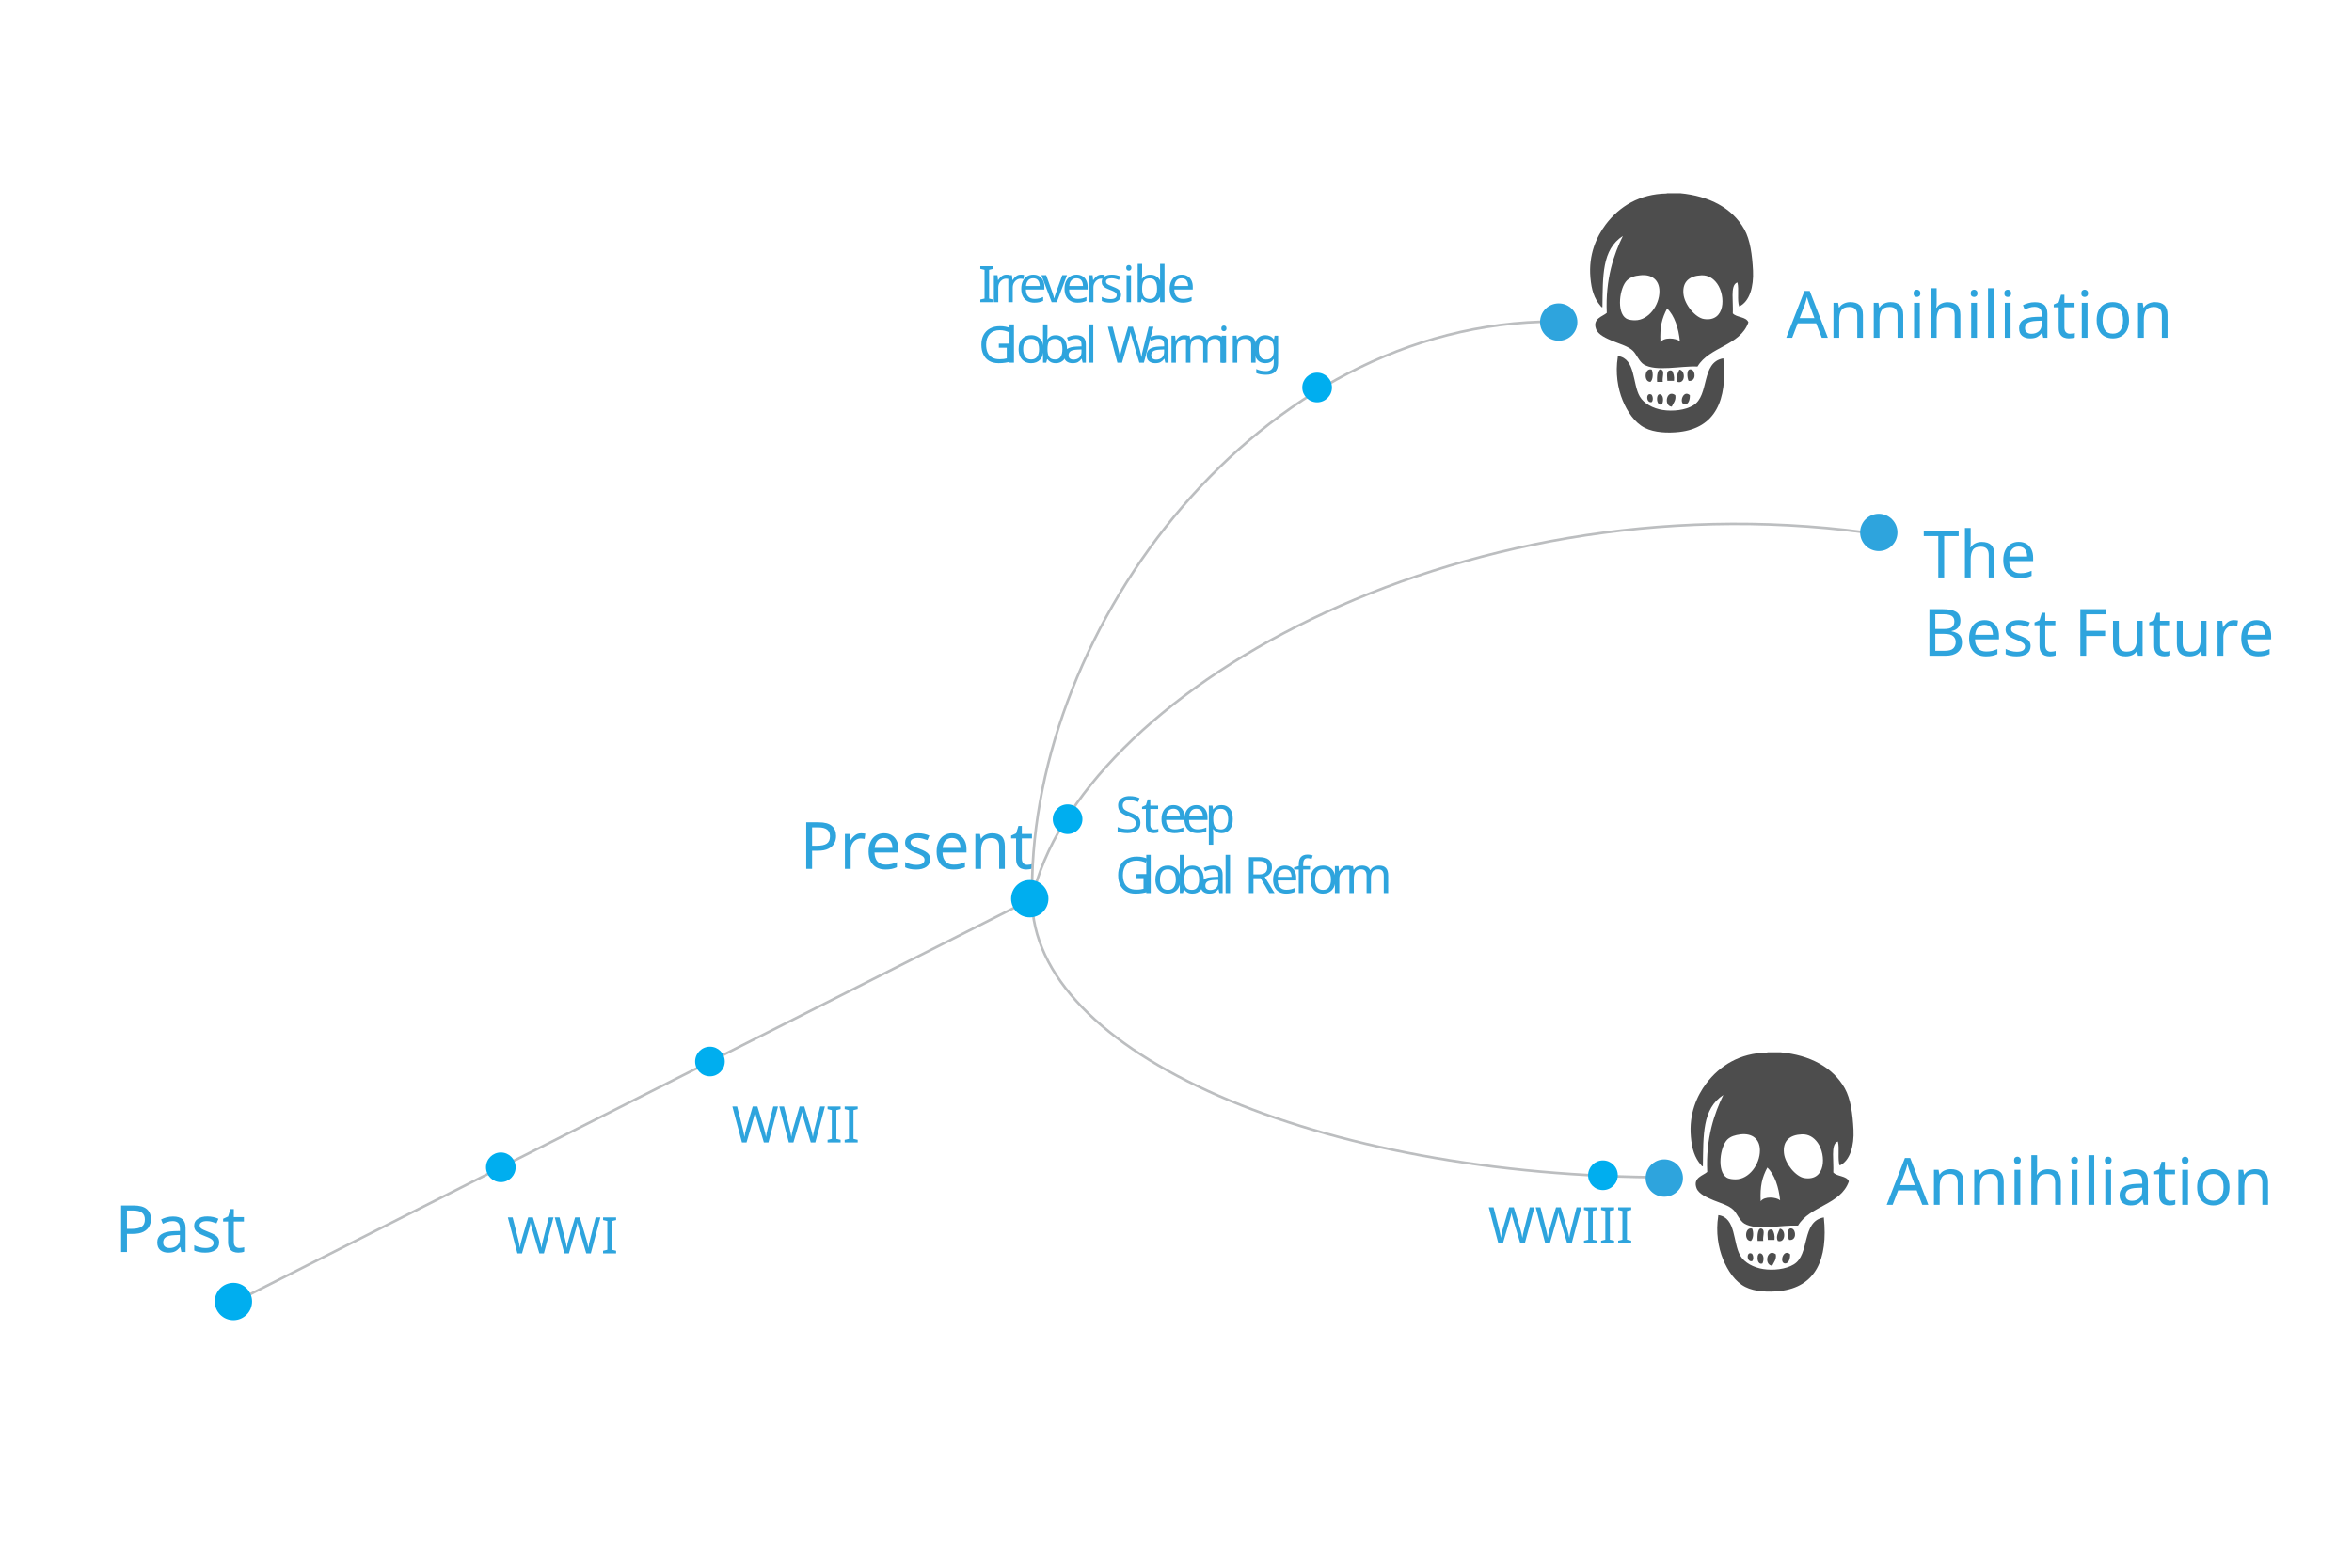
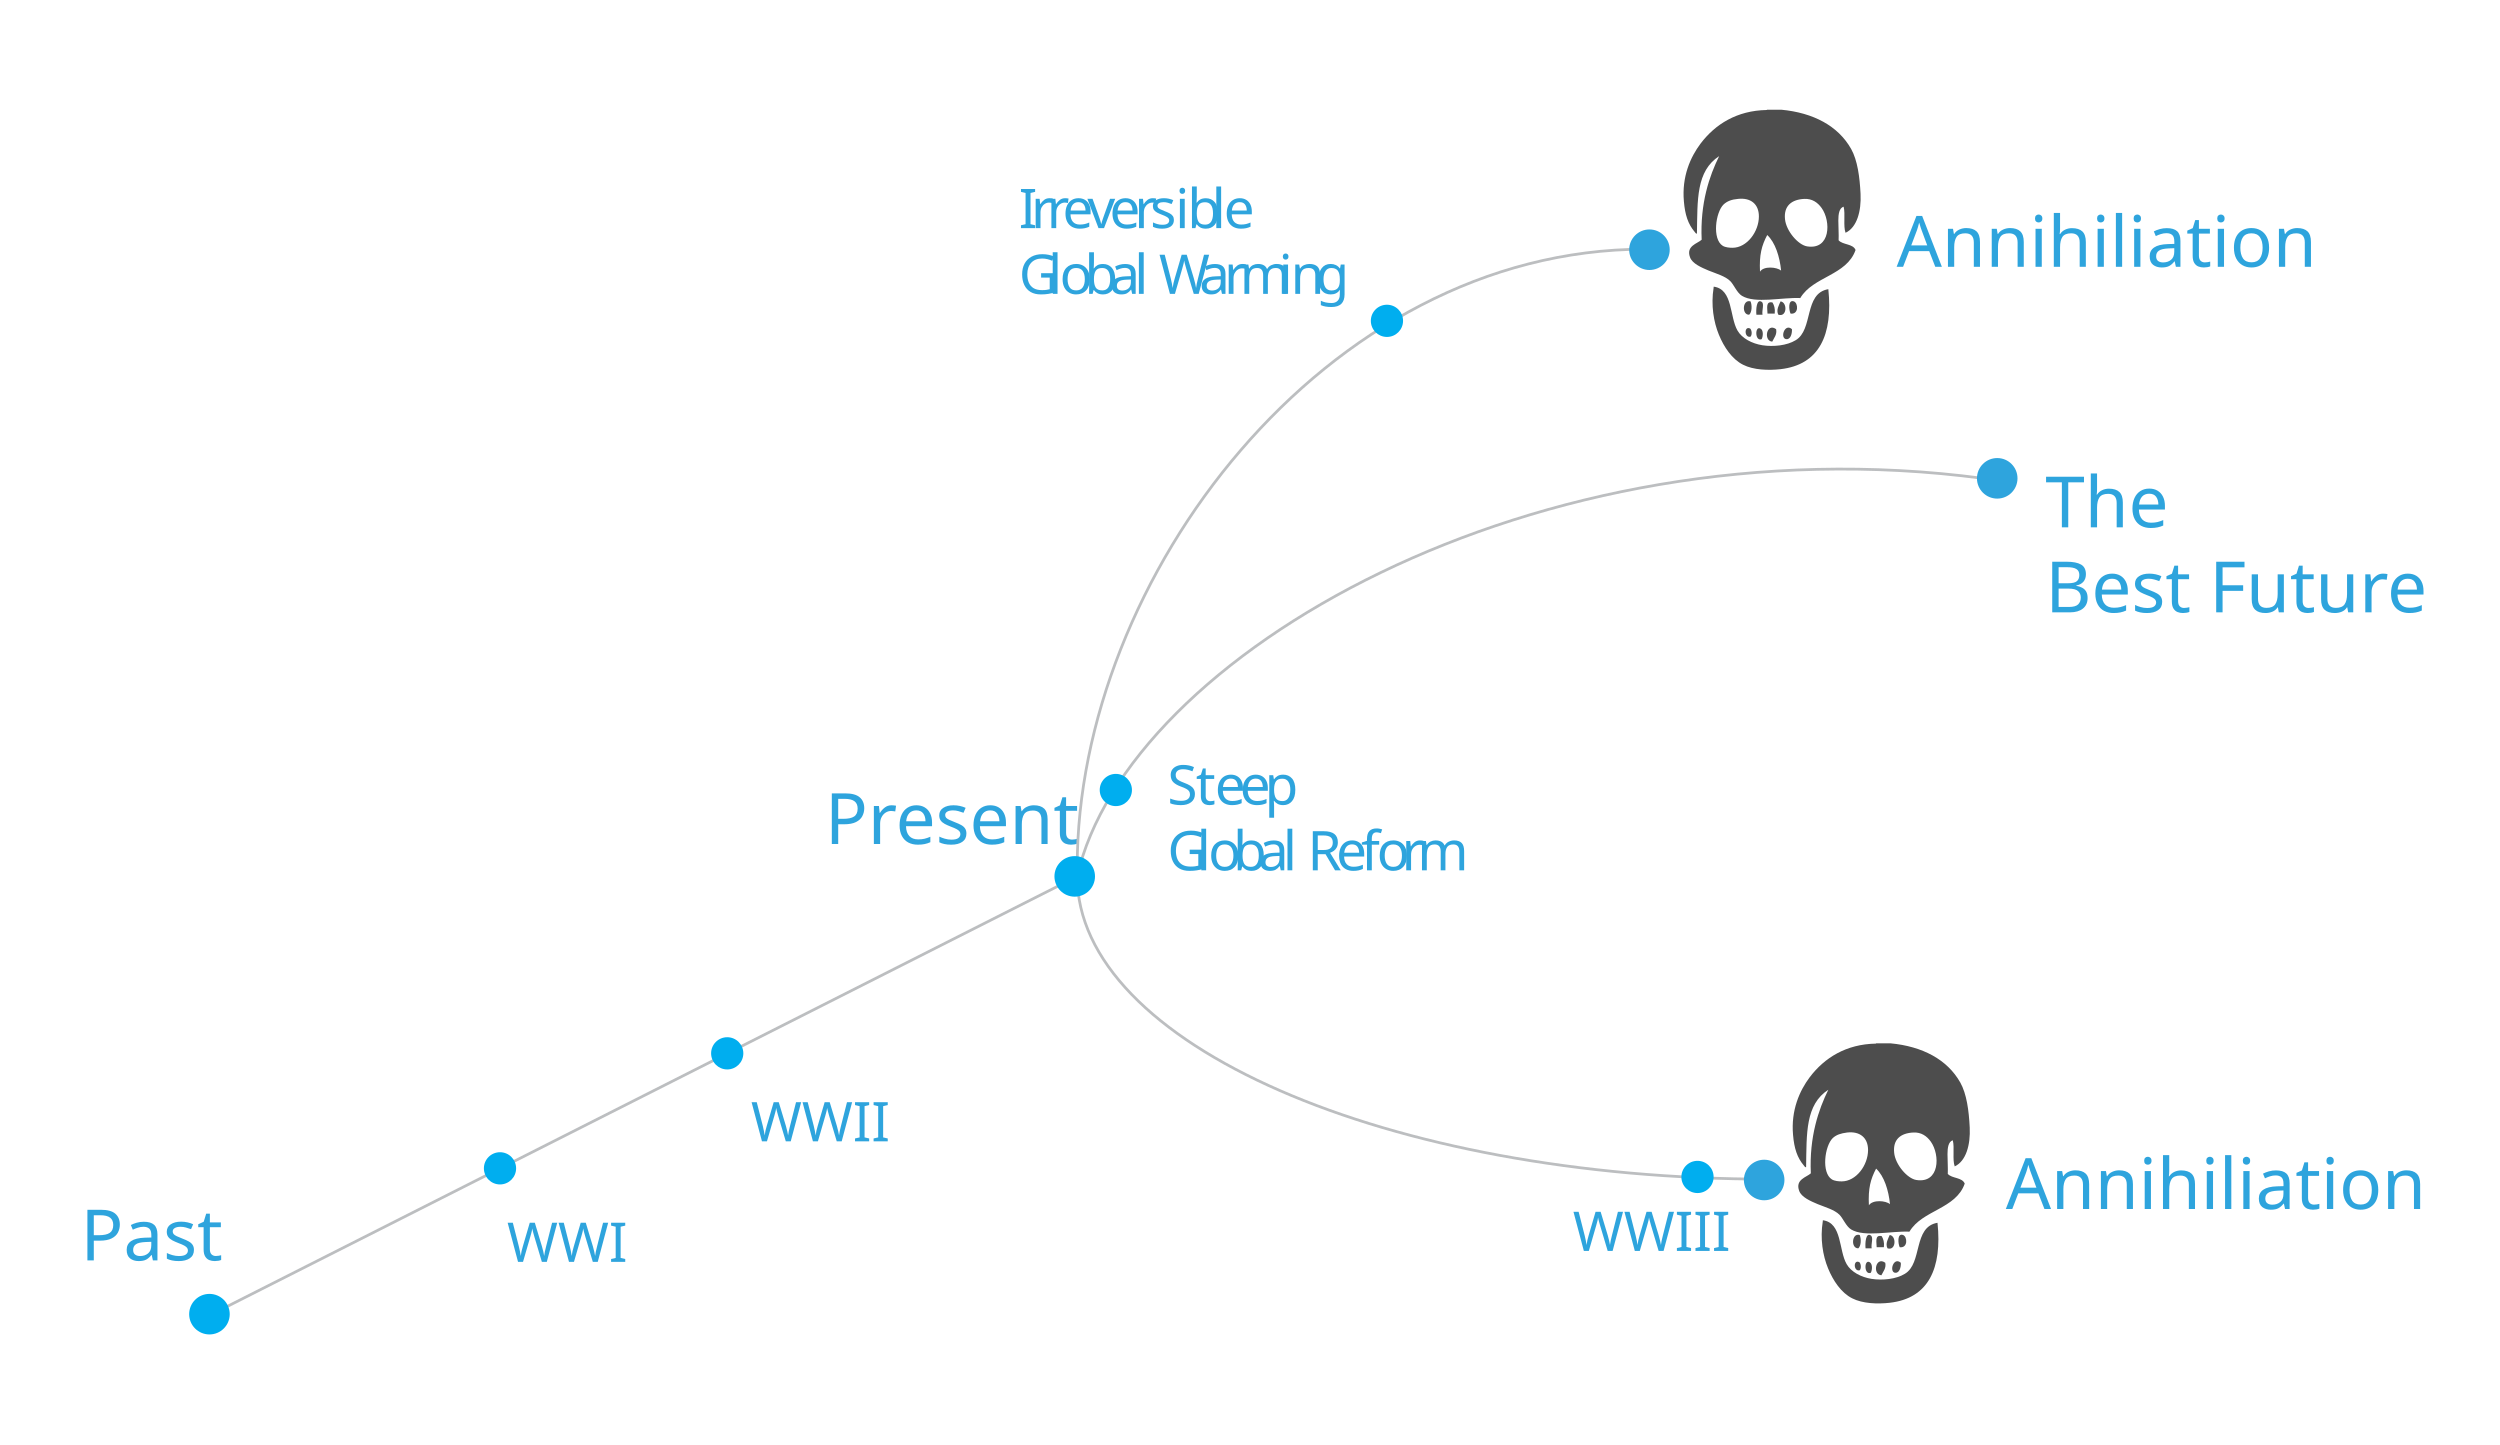
- <svg xmlns="http://www.w3.org/2000/svg" version="1.1" id="Layer_1" x="0px" y="0px" viewBox="160 -106.3 920 613.3" style="enable-background:new 160 -106.3 920 613.3;" xml:space="preserve">
+ <svg xmlns="http://www.w3.org/2000/svg" version="1.1" id="Layer_1" x="0px" y="0px" viewBox="170 -59.6 900 520" style="enable-background:new 170 -59.6 900 520;" xml:space="preserve">
  <style type="text/css">
	.st0{fill:#2EA4DD;}
	.st1{font-family:'Abel';}
	.st2{font-size:25.509px;}
	.st3{fill:none;stroke:#BCBEC0;stroke-miterlimit:10;}
	.st4{font-size:19.725px;}
	.st5{fill:#4D4D4D;}
	.st6{fill:#00AEEF;}
</style>
-   <text id="XMLID_1_" transform="matrix(1 0 0 1 204.9033 383.5385)" class="st0 st1 st2">Past</text>
-   <text id="XMLID_2_" transform="matrix(1 0 0 1 472.8901 233.6362)" class="st0 st1 st2">Present</text>
-   <text transform="matrix(1 0 0 1 912.2383 119.6313)" class="st0 st1 st2">The </text>
-   <text transform="matrix(1 0 0 1 912.2383 150.2421)" class="st0 st1 st2">Best Future</text>
-   <text id="XMLID_4_" transform="matrix(1 0 0 1 897.9961 365.0483)" class="st0 st1 st2">Annihiliation</text>
-   <text id="XMLID_5_" transform="matrix(1 0 0 1 858.6934 25.8398)" class="st0 st1 st2">Annihiliation</text>
-   <line id="XMLID_6_" class="st3" x1="252.2" y1="402.9" x2="563.7" y2="245.3" />
-   <text id="XMLID_7_" transform="matrix(1 0 0 1 358.4258 384.0698)" class="st0 st1 st4">WWI</text>
-   <text id="XMLID_8_" transform="matrix(1 0 0 1 446.2417 340.6743)" class="st0 st1 st4">WWII</text>
-   <text id="XMLID_16_" transform="matrix(1 0 0 1 742.1201 380.1245)" class="st0 st1 st4">WWIII</text>
-   <text transform="matrix(1 0 0 1 542.6724 11.9204)" class="st0 st1 st4">I</text>
-   <text transform="matrix(1 0 0 1 547.0737 11.9204)" class="st0 st1 st4">r</text>
-   <text transform="matrix(1 0 0 1 552.7373 11.9204)" class="st0 st1 st4">r</text>
-   <text transform="matrix(1 0 0 1 558.4004 11.9204)" class="st0 st1 st4">e</text>
-   <text transform="matrix(1 0 0 1 567.3579 11.9204)" class="st0 st1 st4">v</text>
-   <text transform="matrix(1 0 0 1 575.3232 11.9204)" class="st0 st1 st4">e</text>
-   <text transform="matrix(1 0 0 1 584.2803 11.9204)" class="st0 st1 st4">r</text>
-   <text transform="matrix(1 0 0 1 589.9434 11.9204)" class="st0 st1 st4">s</text>
-   <text transform="matrix(1 0 0 1 598.9971 11.9204)" class="st0 st1 st4">i</text>
-   <text transform="matrix(1 0 0 1 603.3408 11.9204)" class="st0 st1 st4">b</text>
-   <text transform="matrix(1 0 0 1 612.1055 11.9204)" class="st0 st1 st4">l</text>
-   <text transform="matrix(1 0 0 1 616.4492 11.9204)" class="st0 st1 st4">e</text>
-   <text transform="matrix(1 0 0 1 625.4067 11.9204)" class="st0 st1 st4"> </text>
-   <text transform="matrix(1 0 0 1 542.6724 35.5908)" class="st0 st1 st4">G</text>
-   <text transform="matrix(1 0 0 1 553.209 35.5908)" class="st0 st1 st4">l</text>
-   <text transform="matrix(1 0 0 1 557.3604 35.5908)" class="st0 st1 st4">o</text>
-   <text transform="matrix(1 0 0 1 566.3174 35.5908)" class="st0 st1 st4">b</text>
-   <text transform="matrix(1 0 0 1 575.2749 35.5908)" class="st0 st1 st4">a</text>
-   <text transform="matrix(1 0 0 1 584.2319 35.5908)" class="st0 st1 st4">l</text>
-   <text transform="matrix(1 0 0 1 588.5757 35.5908)" class="st0 st1 st4"> </text>
-   <text transform="matrix(1 0 0 1 593.1123 35.5908)" class="st0 st1 st4">W</text>
-   <text transform="matrix(1 0 0 1 607.6074 35.5908)" class="st0 st1 st4">a</text>
-   <text transform="matrix(1 0 0 1 616.5649 35.5908)" class="st0 st1 st4">r</text>
-   <text transform="matrix(1 0 0 1 622.228 35.5908)" class="st0 st1 st4">m</text>
-   <text transform="matrix(1 0 0 1 636.1934 35.5908)" class="st0 st1 st4">i</text>
-   <text transform="matrix(1 0 0 1 640.5381 35.5908)" class="st0 st1 st4">n</text>
-   <text transform="matrix(1 0 0 1 649.4951 35.5908)" class="st0 st1 st4">g</text>
-   <text transform="matrix(1 0 0 1 596.1689 219.4438)" class="st0 st1 st4">S</text>
-   <text transform="matrix(1 0 0 1 606.4072 219.4438)" class="st0 st1 st4">t</text>
-   <text transform="matrix(1 0 0 1 613.2554 219.4438)" class="st0 st1 st4">e</text>
-   <text transform="matrix(1 0 0 1 622.2124 219.4438)" class="st0 st1 st4">e</text>
-   <text transform="matrix(1 0 0 1 631.1699 219.4438)" class="st0 st1 st4">p</text>
-   <text transform="matrix(1 0 0 1 640.127 219.4438)" class="st0 st1 st4"> </text>
-   <text transform="matrix(1 0 0 1 596.1689 243.1137)" class="st0 st1 st4">G</text>
-   <text transform="matrix(1 0 0 1 606.7056 243.1137)" class="st0 st1 st4">l</text>
-   <text transform="matrix(1 0 0 1 610.8569 243.1137)" class="st0 st1 st4">o</text>
-   <text transform="matrix(1 0 0 1 619.814 243.1137)" class="st0 st1 st4">b</text>
-   <text transform="matrix(1 0 0 1 628.7715 243.1137)" class="st0 st1 st4">a</text>
-   <text transform="matrix(1 0 0 1 637.7285 243.1137)" class="st0 st1 st4">l</text>
-   <text transform="matrix(1 0 0 1 642.0723 243.1137)" class="st0 st1 st4"> </text>
-   <text transform="matrix(1 0 0 1 646.6094 243.1137)" class="st0 st1 st4">R</text>
-   <text transform="matrix(1 0 0 1 656.9053 243.1137)" class="st0 st1 st4">e</text>
-   <text transform="matrix(1 0 0 1 665.8623 243.1137)" class="st0 st1 st4">f</text>
-   <text transform="matrix(1 0 0 1 671.5254 243.1137)" class="st0 st1 st4">o</text>
-   <text transform="matrix(1 0 0 1 680.4824 243.1137)" class="st0 st1 st4">r</text>
-   <text transform="matrix(1 0 0 1 686.1465 243.1137)" class="st0 st1 st4">m</text>
-   <path id="XMLID_9_" class="st3" d="M563.7,241.7c0-103.3,88.9-222.2,204.4-222.2" />
-   <path id="XMLID_10_" class="st3" d="M563.7,245.3c0,60.3,111.5,109,249.2,109" />
-   <g id="End">
-     <path id="XMLID_15_" class="st3" d="M563.7,245.3c17.8-79.2,164.9-164.7,326-143.3" />
-     <g id="_x31_">
-       <g id="XMLID_105_">
-         <g id="XMLID_106_">
-           <path id="XMLID_118_" class="st5" d="M851.3,305.4h5.2c11.5,1.1,20.4,5.8,25.1,14.1c2.3,4.1,3.1,10.1,3.4,16.2      c0.3,6.2-1.3,12.1-5.4,14c-0.9-2.4,0-6.8-0.7-9.4c-1.6,0.5-1.9,2.7-1.9,5s0.2,5,0.1,7.1c1.5,1.7,5.2,1.2,6.1,3.5      c-3.2,9.2-15.3,9.5-19.9,17.3c-6.6-0.3-16.2,2.1-21-0.8c-1.8-1.1-2.9-4-4.2-5.3c-1.8-1.8-5.1-2.7-7.8-3.8      c-2.6-1.1-5.9-2.5-6.7-4.8c-1.5-4.1,2.7-4.9,4.2-6.3c-0.6-13.2,2.8-23,6.3-30.1c-8.3,5.4-7.8,15.7-8,27.9      c-0.4,0.1-0.6-0.4-0.8-0.6c-2.4-2.8-3.5-6.2-3.9-11c-0.8-9,2.4-16,6-20.8c5.3-7,13.1-11.9,23.8-12.1      C851.2,305.5,851.3,305.5,851.3,305.4L851.3,305.4z M835.7,339.5c-2.9,2.8-4.2,12.5-0.3,14.9c1,0.6,2.5,0.7,3.5,0.7      c5.2,0,9.5-5.8,9.5-11.3c0-4.4-2.9-6.8-7.5-6.3C838.6,337.8,837,338.3,835.7,339.5L835.7,339.5z M857.8,344.8      c0.4,4.2,4.7,9.3,8,9.8c8.4,1.3,8.6-9,5.2-13.8c-1.5-2.1-3.5-3.4-6.2-3.3C860.1,337.7,857.3,340,857.8,344.8L857.8,344.8z       M856.3,363.3c-0.5-5-2.1-10.1-5-12.8c-2,3.8-2.9,7.1-2.6,13.2C850.1,361.6,854.8,362,856.3,363.3L856.3,363.3z" />
-           <path id="XMLID_116_" class="st5" d="M832.2,369.1c6.9,1,5.6,10.8,8.5,15.8c1.6,2.8,5.2,4.7,9,5.3c3.9,0.6,8.8,0.1,11.9-1.8      c6.5-3.8,2.9-16.9,11.8-18.4c1.7,16.4-3.2,27.2-17.2,28.8c-4.4,0.5-9.8,0.3-13.5-1.6c-4-2-6.9-6.4-8.7-10.8      c-1.9-4.6-2.9-10.7-1.9-16.9C832.1,369.3,832.1,369.1,832.2,369.1L832.2,369.1z" />
-           <path id="XMLID_115_" class="st5" d="M845.4,374.4c0.6,1.5,0.5,3.9-0.5,4.8C842.1,379.3,842.5,373.5,845.4,374.4L845.4,374.4z" />
-           <path id="XMLID_114_" class="st5" d="M859.8,378.8c-0.6-1.2-1-5.2,1.2-4.4C862.6,375,862.8,379.2,859.8,378.8L859.8,378.8z" />
-           <path id="XMLID_113_" class="st5" d="M849.7,379.2h-2.2c-0.2-2,0.1-5.7,1.8-4.7C850.5,375.2,849.4,377.6,849.7,379.2      L849.7,379.2z" />
-           <path id="XMLID_112_" class="st5" d="M855.4,379.2c-0.9-1.7,0.3-3.6,0.8-4.8C858.7,374.7,858.5,380.2,855.4,379.2L855.4,379.2z" />
-           <path id="XMLID_111_" class="st5" d="M853.3,374.8c0.6,1,1,2.2,0.8,4h-2.6C851.5,377.1,850.7,374.2,853.3,374.8L853.3,374.8z" />
-           <path id="XMLID_110_" class="st5" d="M854.6,384.4c0.4,2-0.8,3.2-1.4,4.5C849.8,388.6,851.2,381.9,854.6,384.4L854.6,384.4z" />
-           <path id="XMLID_109_" class="st5" d="M845.3,384.2c0.6,0.7,0.7,2.2,0.1,2.9C843.1,387.7,843,383,845.3,384.2L845.3,384.2z" />
-           <path id="XMLID_108_" class="st5" d="M849.4,388c-2.5,1-2.5-5-0.4-3.8C850,384.8,850,386.8,849.4,388L849.4,388z" />
-           <path id="XMLID_107_" class="st5" d="M860.2,384.4c0.1,1.8-0.6,3.8-2.1,3.6C855.9,387.6,857.6,382.1,860.2,384.4L860.2,384.4z" />
+   <g>
+     <text id="XMLID_1_" transform="matrix(1 0 0 1 198.9995 394.1385)" class="st0 st1 st2">Past</text>
+     <text id="XMLID_2_" transform="matrix(1 0 0 1 466.9863 244.2362)" class="st0 st1 st2">Present</text>
+     <text transform="matrix(1 0 0 1 906.3345 130.2313)" class="st0 st1 st2">The </text>
+     <text transform="matrix(1 0 0 1 906.3345 160.8421)" class="st0 st1 st2">Best Future</text>
+     <text id="XMLID_4_" transform="matrix(1 0 0 1 892.0923 375.6483)" class="st0 st1 st2">Annihiliation</text>
+     <text id="XMLID_5_" transform="matrix(1 0 0 1 852.7896 36.4398)" class="st0 st1 st2">Annihiliation</text>
+     <line id="XMLID_6_" class="st3" x1="246.3" y1="413.5" x2="557.8" y2="255.9" />
+     <text id="XMLID_7_" transform="matrix(1 0 0 1 352.522 394.6698)" class="st0 st1 st4">WWI</text>
+     <text id="XMLID_8_" transform="matrix(1 0 0 1 440.3379 351.2743)" class="st0 st1 st4">WWII</text>
+     <text id="XMLID_16_" transform="matrix(1 0 0 1 736.2163 390.7245)" class="st0 st1 st4">WWIII</text>
+     <text transform="matrix(1 0 0 1 536.7686 22.5204)" class="st0 st1 st4">I</text>
+     <text transform="matrix(1 0 0 1 541.1699 22.5204)" class="st0 st1 st4">r</text>
+     <text transform="matrix(1 0 0 1 546.8335 22.5204)" class="st0 st1 st4">r</text>
+     <text transform="matrix(1 0 0 1 552.4966 22.5204)" class="st0 st1 st4">e</text>
+     <text transform="matrix(1 0 0 1 561.4541 22.5204)" class="st0 st1 st4">v</text>
+     <text transform="matrix(1 0 0 1 569.4194 22.5204)" class="st0 st1 st4">e</text>
+     <text transform="matrix(1 0 0 1 578.3765 22.5204)" class="st0 st1 st4">r</text>
+     <text transform="matrix(1 0 0 1 584.0396 22.5204)" class="st0 st1 st4">s</text>
+     <text transform="matrix(1 0 0 1 593.0933 22.5204)" class="st0 st1 st4">i</text>
+     <text transform="matrix(1 0 0 1 597.437 22.5204)" class="st0 st1 st4">b</text>
+     <text transform="matrix(1 0 0 1 606.2017 22.5204)" class="st0 st1 st4">l</text>
+     <text transform="matrix(1 0 0 1 610.5454 22.5204)" class="st0 st1 st4">e</text>
+     <text transform="matrix(1 0 0 1 619.5029 22.5204)" class="st0 st1 st4"> </text>
+     <text transform="matrix(1 0 0 1 536.7686 46.1908)" class="st0 st1 st4">G</text>
+     <text transform="matrix(1 0 0 1 547.3052 46.1908)" class="st0 st1 st4">l</text>
+     <text transform="matrix(1 0 0 1 551.4566 46.1908)" class="st0 st1 st4">o</text>
+     <text transform="matrix(1 0 0 1 560.4136 46.1908)" class="st0 st1 st4">b</text>
+     <text transform="matrix(1 0 0 1 569.3711 46.1908)" class="st0 st1 st4">a</text>
+     <text transform="matrix(1 0 0 1 578.3281 46.1908)" class="st0 st1 st4">l</text>
+     <text transform="matrix(1 0 0 1 582.6719 46.1908)" class="st0 st1 st4"> </text>
+     <text transform="matrix(1 0 0 1 587.2085 46.1908)" class="st0 st1 st4">W</text>
+     <text transform="matrix(1 0 0 1 601.7036 46.1908)" class="st0 st1 st4">a</text>
+     <text transform="matrix(1 0 0 1 610.6611 46.1908)" class="st0 st1 st4">r</text>
+     <text transform="matrix(1 0 0 1 616.3242 46.1908)" class="st0 st1 st4">m</text>
+     <text transform="matrix(1 0 0 1 630.2896 46.1908)" class="st0 st1 st4">i</text>
+     <text transform="matrix(1 0 0 1 634.6343 46.1908)" class="st0 st1 st4">n</text>
+     <text transform="matrix(1 0 0 1 643.5913 46.1908)" class="st0 st1 st4">g</text>
+     <text transform="matrix(1 0 0 1 590.2651 230.0438)" class="st0 st1 st4">S</text>
+     <text transform="matrix(1 0 0 1 600.5034 230.0438)" class="st0 st1 st4">t</text>
+     <text transform="matrix(1 0 0 1 607.3516 230.0438)" class="st0 st1 st4">e</text>
+     <text transform="matrix(1 0 0 1 616.3086 230.0438)" class="st0 st1 st4">e</text>
+     <text transform="matrix(1 0 0 1 625.2661 230.0438)" class="st0 st1 st4">p</text>
+     <text transform="matrix(1 0 0 1 634.2232 230.0438)" class="st0 st1 st4"> </text>
+     <text transform="matrix(1 0 0 1 590.2651 253.7137)" class="st0 st1 st4">G</text>
+     <text transform="matrix(1 0 0 1 600.8018 253.7137)" class="st0 st1 st4">l</text>
+     <text transform="matrix(1 0 0 1 604.9531 253.7137)" class="st0 st1 st4">o</text>
+     <text transform="matrix(1 0 0 1 613.9102 253.7137)" class="st0 st1 st4">b</text>
+     <text transform="matrix(1 0 0 1 622.8677 253.7137)" class="st0 st1 st4">a</text>
+     <text transform="matrix(1 0 0 1 631.8247 253.7137)" class="st0 st1 st4">l</text>
+     <text transform="matrix(1 0 0 1 636.1685 253.7137)" class="st0 st1 st4"> </text>
+     <text transform="matrix(1 0 0 1 640.7056 253.7137)" class="st0 st1 st4">R</text>
+     <text transform="matrix(1 0 0 1 651.0015 253.7137)" class="st0 st1 st4">e</text>
+     <text transform="matrix(1 0 0 1 659.9585 253.7137)" class="st0 st1 st4">f</text>
+     <text transform="matrix(1 0 0 1 665.6216 253.7137)" class="st0 st1 st4">o</text>
+     <text transform="matrix(1 0 0 1 674.5786 253.7137)" class="st0 st1 st4">r</text>
+     <text transform="matrix(1 0 0 1 680.2427 253.7137)" class="st0 st1 st4">m</text>
+     <path id="XMLID_9_" class="st3" d="M557.8,252.3c0-103.3,88.9-222.2,204.4-222.2" />
+     <path id="XMLID_10_" class="st3" d="M557.8,255.9c0,60.3,111.5,109,249.2,109" />
+     <g id="End">
+       <path id="XMLID_15_" class="st3" d="M557.8,255.9c17.8-79.2,164.9-164.7,326-143.3" />
+       <g id="_x31_">
+         <g id="XMLID_105_">
+           <g id="XMLID_106_">
+             <path id="XMLID_118_" class="st5" d="M845.4,316h5.2c11.5,1.1,20.4,5.8,25.1,14.1c2.3,4.1,3.1,10.1,3.4,16.2       c0.3,6.2-1.3,12.1-5.4,14c-0.9-2.4,0-6.8-0.7-9.4c-1.6,0.5-1.9,2.7-1.9,5s0.2,5,0.1,7.1c1.5,1.7,5.2,1.2,6.1,3.5       c-3.2,9.2-15.3,9.5-19.9,17.3c-6.6-0.3-16.2,2.1-21-0.8c-1.8-1.1-2.9-4-4.2-5.3c-1.8-1.8-5.1-2.7-7.8-3.8       c-2.6-1.1-5.9-2.5-6.7-4.8c-1.5-4.1,2.7-4.9,4.2-6.3c-0.6-13.2,2.8-23,6.3-30.1c-8.3,5.4-7.8,15.7-8,27.9       c-0.4,0.1-0.6-0.4-0.8-0.6c-2.4-2.8-3.5-6.2-3.9-11c-0.8-9,2.4-16,6-20.8c5.3-7,13.1-11.9,23.8-12.1       C845.3,316.1,845.4,316.1,845.4,316L845.4,316z M829.8,350.1c-2.9,2.8-4.2,12.5-0.3,14.9c1,0.6,2.5,0.7,3.5,0.7       c5.2,0,9.5-5.8,9.5-11.3c0-4.4-2.9-6.8-7.5-6.3C832.7,348.4,831.1,348.9,829.8,350.1L829.8,350.1z M851.9,355.4       c0.4,4.2,4.7,9.3,8,9.8c8.4,1.3,8.6-9,5.2-13.8c-1.5-2.1-3.5-3.4-6.2-3.3C854.2,348.3,851.4,350.6,851.9,355.4L851.9,355.4z        M850.4,373.9c-0.5-5-2.1-10.1-5-12.8c-2,3.8-2.9,7.1-2.6,13.2C844.2,372.2,848.9,372.6,850.4,373.9L850.4,373.9z" />
+             <path id="XMLID_116_" class="st5" d="M826.3,379.7c6.9,1,5.6,10.8,8.5,15.8c1.6,2.8,5.2,4.7,9,5.3c3.9,0.6,8.8,0.1,11.9-1.8       c6.5-3.8,2.9-16.9,11.8-18.4c1.7,16.4-3.2,27.2-17.2,28.8c-4.4,0.5-9.8,0.3-13.5-1.6c-4-2-6.9-6.4-8.7-10.8       c-1.9-4.6-2.9-10.7-1.9-16.9C826.2,379.9,826.2,379.7,826.3,379.7L826.3,379.7z" />
+             <path id="XMLID_115_" class="st5" d="M839.5,385c0.6,1.5,0.5,3.9-0.5,4.8C836.2,389.9,836.6,384.1,839.5,385L839.5,385z" />
+             <path id="XMLID_114_" class="st5" d="M853.9,389.4c-0.6-1.2-1-5.2,1.2-4.4C856.7,385.6,856.9,389.8,853.9,389.4L853.9,389.4z" />
+             <path id="XMLID_113_" class="st5" d="M843.8,389.8h-2.2c-0.2-2,0.1-5.7,1.8-4.7C844.6,385.8,843.5,388.2,843.8,389.8       L843.8,389.8z" />
+             <path id="XMLID_112_" class="st5" d="M849.5,389.8c-0.9-1.7,0.3-3.6,0.8-4.8C852.8,385.3,852.6,390.8,849.5,389.8L849.5,389.8z       " />
+             <path id="XMLID_111_" class="st5" d="M847.4,385.4c0.6,1,1,2.2,0.8,4h-2.6C845.6,387.7,844.8,384.8,847.4,385.4L847.4,385.4z" />
+             <path id="XMLID_110_" class="st5" d="M848.7,395c0.4,2-0.8,3.2-1.4,4.5C843.9,399.2,845.3,392.5,848.7,395L848.7,395z" />
+             <path id="XMLID_109_" class="st5" d="M839.4,394.8c0.6,0.7,0.7,2.2,0.1,2.9C837.2,398.3,837.1,393.6,839.4,394.8L839.4,394.8z" />
+             <path id="XMLID_108_" class="st5" d="M843.5,398.6c-2.5,1-2.5-5-0.4-3.8C844.1,395.4,844.1,397.4,843.5,398.6L843.5,398.6z" />
+             <path id="XMLID_107_" class="st5" d="M854.3,395c0.1,1.8-0.6,3.8-2.1,3.6C850,398.2,851.7,392.7,854.3,395L854.3,395z" />
+           </g>
        </g>
      </g>
-     </g>
-     <g id="_x32_">
-       <g id="XMLID_53_">
-         <g id="XMLID_54_">
-           <path id="XMLID_100_" class="st5" d="M812-30.7h5.2c11.5,1.1,20.4,5.8,25.1,14.1c2.3,4.1,3.1,10.1,3.4,16.2      c0.3,6.2-1.3,12.1-5.4,14c-0.9-2.4,0-6.8-0.7-9.4c-1.6,0.5-1.9,2.7-1.9,5s0.2,5,0.1,7.1c1.5,1.7,5.2,1.2,6.1,3.5      c-3.2,9.2-15.3,9.5-19.9,17.3c-6.6-0.3-16.2,2.1-21-0.8c-1.8-1.1-2.9-4-4.2-5.3c-1.8-1.8-5.1-2.7-7.8-3.8      c-2.6-1.1-5.9-2.5-6.7-4.8c-1.5-4.1,2.7-4.9,4.2-6.3c-0.6-13.2,2.8-23,6.3-30.1c-8.3,5.4-7.8,15.7-8,27.9      c-0.4,0.1-0.6-0.4-0.8-0.6c-2.4-2.8-3.5-6.2-3.9-11c-0.8-9,2.4-16,6-20.8c5.3-7,13.1-11.9,23.8-12.1      C811.9-30.6,812-30.6,812-30.7L812-30.7z M796.4,3.4c-2.9,2.8-4.2,12.5-0.3,14.9c1,0.6,2.5,0.7,3.5,0.7c5.2,0,9.5-5.8,9.5-11.3      c0-4.4-2.9-6.8-7.5-6.3C799.3,1.6,797.7,2.2,796.4,3.4L796.4,3.4z M818.5,8.7c0.4,4.2,4.7,9.3,8,9.8c8.4,1.3,8.6-9,5.2-13.8      c-1.5-2.1-3.5-3.4-6.2-3.3C820.9,1.6,818,3.9,818.5,8.7L818.5,8.7z M817.1,27.2c-0.5-5-2.1-10.1-5-12.8c-2,3.8-2.9,7.1-2.6,13.2      C810.8,25.5,815.5,25.9,817.1,27.2L817.1,27.2z" />
-           <path id="XMLID_99_" class="st5" d="M792.9,33c6.9,1,5.6,10.8,8.5,15.8c1.6,2.8,5.2,4.7,9,5.3c3.9,0.6,8.8,0.1,11.9-1.8      c6.5-3.8,2.9-16.9,11.8-18.4c1.7,16.4-3.2,27.2-17.2,28.8c-4.4,0.5-9.8,0.3-13.5-1.6c-4-2-6.9-6.4-8.7-10.8      c-1.9-4.6-2.9-10.7-1.9-16.9C792.8,33.2,792.8,33,792.9,33L792.9,33z" />
-           <path id="XMLID_90_" class="st5" d="M806.1,38.3c0.6,1.5,0.5,3.9-0.5,4.8C802.8,43.2,803.2,37.4,806.1,38.3L806.1,38.3z" />
-           <path id="XMLID_89_" class="st5" d="M820.5,42.7c-0.6-1.2-1-5.2,1.2-4.4C823.3,38.9,823.5,43.1,820.5,42.7L820.5,42.7z" />
-           <path id="XMLID_63_" class="st5" d="M810.4,43.1h-2.2c-0.2-2,0.1-5.7,1.8-4.7C811.2,39,810.1,41.5,810.4,43.1L810.4,43.1z" />
-           <path id="XMLID_60_" class="st5" d="M816.1,43.1c-0.9-1.7,0.3-3.6,0.8-4.8C819.4,38.6,819.3,44.1,816.1,43.1L816.1,43.1z" />
-           <path id="XMLID_59_" class="st5" d="M814,38.7c0.6,1,1,2.2,0.8,4h-2.6C812.2,41,811.4,38.1,814,38.7L814,38.7z" />
-           <path id="XMLID_58_" class="st5" d="M815.3,48.3c0.4,2-0.8,3.2-1.4,4.5C810.6,52.5,811.9,45.8,815.3,48.3L815.3,48.3z" />
-           <path id="XMLID_57_" class="st5" d="M806,48.1c0.6,0.7,0.7,2.2,0.1,2.9C803.8,51.6,803.7,46.9,806,48.1L806,48.1z" />
-           <path id="XMLID_56_" class="st5" d="M810.1,51.9c-2.5,1-2.5-5-0.4-3.8C810.7,48.6,810.7,50.7,810.1,51.9L810.1,51.9z" />
-           <path id="XMLID_55_" class="st5" d="M821,48.3c0.1,1.8-0.6,3.8-2.1,3.6C816.6,51.5,818.4,46,821,48.3L821,48.3z" />
+       <g id="_x32_">
+         <g id="XMLID_53_">
+           <g id="XMLID_54_">
+             <path id="XMLID_100_" class="st5" d="M806.1-20.1h5.2c11.5,1.1,20.4,5.8,25.1,14.1c2.3,4.1,3.1,10.1,3.4,16.2       c0.3,6.2-1.3,12.1-5.4,14c-0.9-2.4,0-6.8-0.7-9.4c-1.6,0.5-1.9,2.7-1.9,5s0.2,5,0.1,7.1c1.5,1.7,5.2,1.2,6.1,3.5       c-3.2,9.2-15.3,9.5-19.9,17.3c-6.6-0.3-16.2,2.1-21-0.8c-1.8-1.1-2.9-4-4.2-5.3c-1.8-1.8-5.1-2.7-7.8-3.8       c-2.6-1.1-5.9-2.5-6.7-4.8c-1.5-4.1,2.7-4.9,4.2-6.3c-0.6-13.2,2.8-23,6.3-30.1c-8.3,5.4-7.8,15.7-8,27.9       c-0.4,0.1-0.6-0.4-0.8-0.6c-2.4-2.8-3.5-6.2-3.9-11c-0.8-9,2.4-16,6-20.8c5.3-7,13.1-11.9,23.8-12.1       C806-20,806.1-20,806.1-20.1L806.1-20.1z M790.5,14c-2.9,2.8-4.2,12.5-0.3,14.9c1,0.6,2.5,0.7,3.5,0.7c5.2,0,9.5-5.8,9.5-11.3       c0-4.4-2.9-6.8-7.5-6.3C793.4,12.2,791.8,12.8,790.5,14L790.5,14z M812.6,19.3c0.4,4.2,4.7,9.3,8,9.8c8.4,1.3,8.6-9,5.2-13.8       c-1.5-2.1-3.5-3.4-6.2-3.3C815,12.2,812.1,14.5,812.6,19.3L812.6,19.3z M811.2,37.8c-0.5-5-2.1-10.1-5-12.8       c-2,3.8-2.9,7.1-2.6,13.2C804.9,36.1,809.6,36.5,811.2,37.8L811.2,37.8z" />
+             <path id="XMLID_99_" class="st5" d="M787,43.6c6.9,1,5.6,10.8,8.5,15.8c1.6,2.8,5.2,4.7,9,5.3c3.9,0.6,8.8,0.1,11.9-1.8       c6.5-3.8,2.9-16.9,11.8-18.4c1.7,16.4-3.2,27.2-17.2,28.8c-4.4,0.5-9.8,0.3-13.5-1.6c-4-2-6.9-6.4-8.7-10.8       c-1.9-4.6-2.9-10.7-1.9-16.9C786.9,43.8,786.9,43.6,787,43.6L787,43.6z" />
+             <path id="XMLID_90_" class="st5" d="M800.2,48.9c0.6,1.5,0.5,3.9-0.5,4.8C796.9,53.8,797.3,48,800.2,48.9L800.2,48.9z" />
+             <path id="XMLID_89_" class="st5" d="M814.6,53.3c-0.6-1.2-1-5.2,1.2-4.4C817.4,49.5,817.6,53.7,814.6,53.3L814.6,53.3z" />
+             <path id="XMLID_63_" class="st5" d="M804.5,53.7h-2.2c-0.2-2,0.1-5.7,1.8-4.7C805.3,49.6,804.2,52.1,804.5,53.7L804.5,53.7z" />
+             <path id="XMLID_60_" class="st5" d="M810.2,53.7c-0.9-1.7,0.3-3.6,0.8-4.8C813.5,49.2,813.4,54.7,810.2,53.7L810.2,53.7z" />
+             <path id="XMLID_59_" class="st5" d="M808.1,49.3c0.6,1,1,2.2,0.8,4h-2.6C806.3,51.6,805.5,48.7,808.1,49.3L808.1,49.3z" />
+             <path id="XMLID_58_" class="st5" d="M809.4,58.9c0.4,2-0.8,3.2-1.4,4.5C804.7,63.1,806,56.4,809.4,58.9L809.4,58.9z" />
+             <path id="XMLID_57_" class="st5" d="M800.1,58.7c0.6,0.7,0.7,2.2,0.1,2.9C797.9,62.2,797.8,57.5,800.1,58.7L800.1,58.7z" />
+             <path id="XMLID_56_" class="st5" d="M804.2,62.5c-2.5,1-2.5-5-0.4-3.8C804.8,59.2,804.8,61.3,804.2,62.5L804.2,62.5z" />
+             <path id="XMLID_55_" class="st5" d="M815.1,58.9c0.1,1.8-0.6,3.8-2.1,3.6C810.7,62.1,812.5,56.6,815.1,58.9L815.1,58.9z" />
+           </g>
        </g>
      </g>
+       <g id="Past">
+         <circle id="XMLID_20_" class="st6" cx="245.4" cy="413.5" r="7.3" />
+       </g>
+       <g id="Dot_8_">
+         <circle id="XMLID_17_" class="st6" cx="556.9" cy="255.9" r="7.3" />
+       </g>
+       <g id="Dot_7_">
+         <circle id="XMLID_24_" class="st6" cx="350" cy="361" r="5.8" />
+       </g>
+       <g id="Dot_6_">
+         <circle id="XMLID_27_" class="st6" cx="669.3" cy="55.9" r="5.8" />
+       </g>
+       <g id="Dot_5_">
+         <circle id="XMLID_26_" class="st6" cx="571.7" cy="224.8" r="5.8" />
+       </g>
+       <g id="Dot_4_">
+         <circle id="XMLID_46_" class="st6" cx="781.1" cy="364.1" r="5.8" />
+       </g>
+       <g id="Dot_3_">
+         <circle id="XMLID_52_" class="st6" cx="431.8" cy="319.6" r="5.8" />
+       </g>
    </g>
-     <g id="Past">
-       <circle id="XMLID_20_" class="st6" cx="251.3" cy="402.9" r="7.3" />
+     <g id="Dot">
+       <circle id="XMLID_120_" class="st0" cx="763.8" cy="30.3" r="7.3" />
    </g>
-     <g id="Dot_8_">
-       <circle id="XMLID_17_" class="st6" cx="562.8" cy="245.3" r="7.3" />
+     <g id="Dot_1_">
+       <circle id="XMLID_14_" class="st0" cx="889" cy="112.6" r="7.3" />
    </g>
-     <g id="Dot_7_">
-       <circle id="XMLID_24_" class="st6" cx="355.9" cy="350.4" r="5.8" />
-     </g>
-     <g id="Dot_6_">
-       <circle id="XMLID_27_" class="st6" cx="675.2" cy="45.3" r="5.8" />
-     </g>
-     <g id="Dot_5_">
-       <circle id="XMLID_26_" class="st6" cx="577.6" cy="214.2" r="5.8" />
-     </g>
-     <g id="Dot_4_">
-       <circle id="XMLID_46_" class="st6" cx="787" cy="353.5" r="5.8" />
-     </g>
-     <g id="Dot_3_">
-       <circle id="XMLID_52_" class="st6" cx="437.7" cy="309" r="5.8" />
+     <g id="Dot_2_">
+       <circle id="XMLID_117_" class="st0" cx="805.1" cy="365.2" r="7.3" />
    </g>
  </g>
-   <g id="Dot">
-     <circle id="XMLID_120_" class="st0" cx="769.7" cy="19.7" r="7.3" />
-   </g>
-   <g id="Dot_1_">
-     <circle id="XMLID_14_" class="st0" cx="894.9" cy="102" r="7.3" />
-   </g>
-   <g id="Dot_2_">
-     <circle id="XMLID_117_" class="st0" cx="811" cy="354.6" r="7.3" />
-   </g>
</svg>
